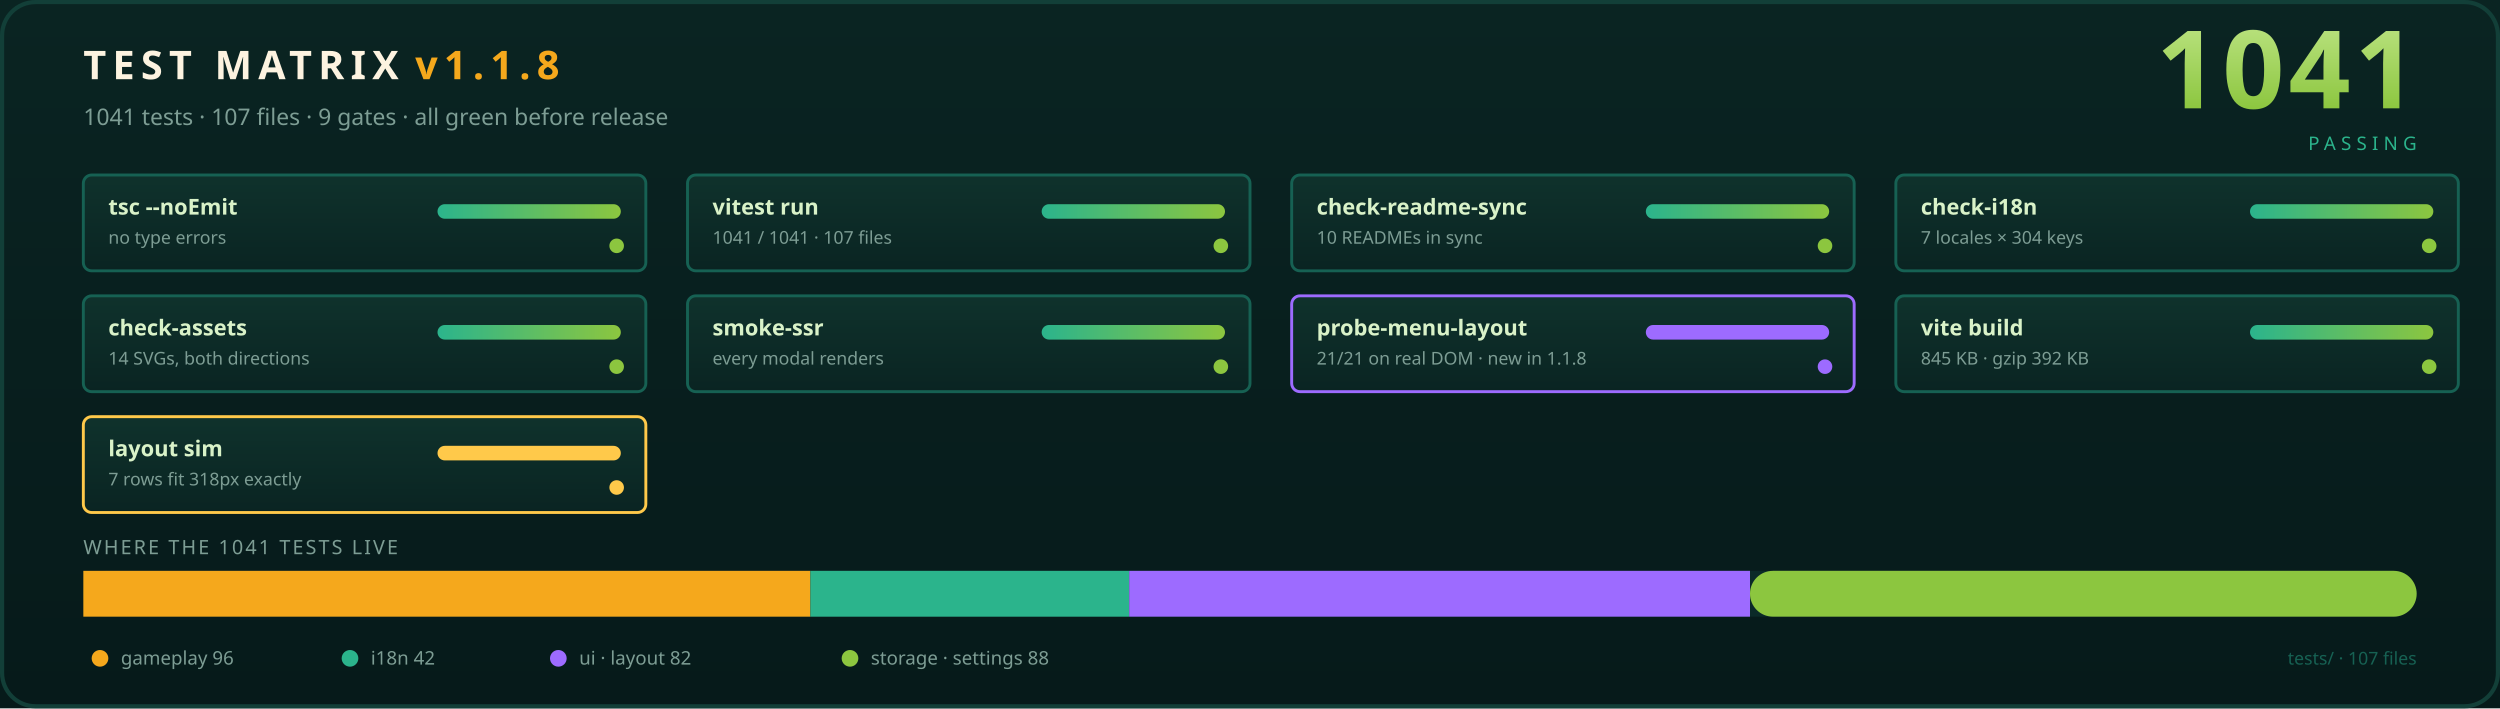
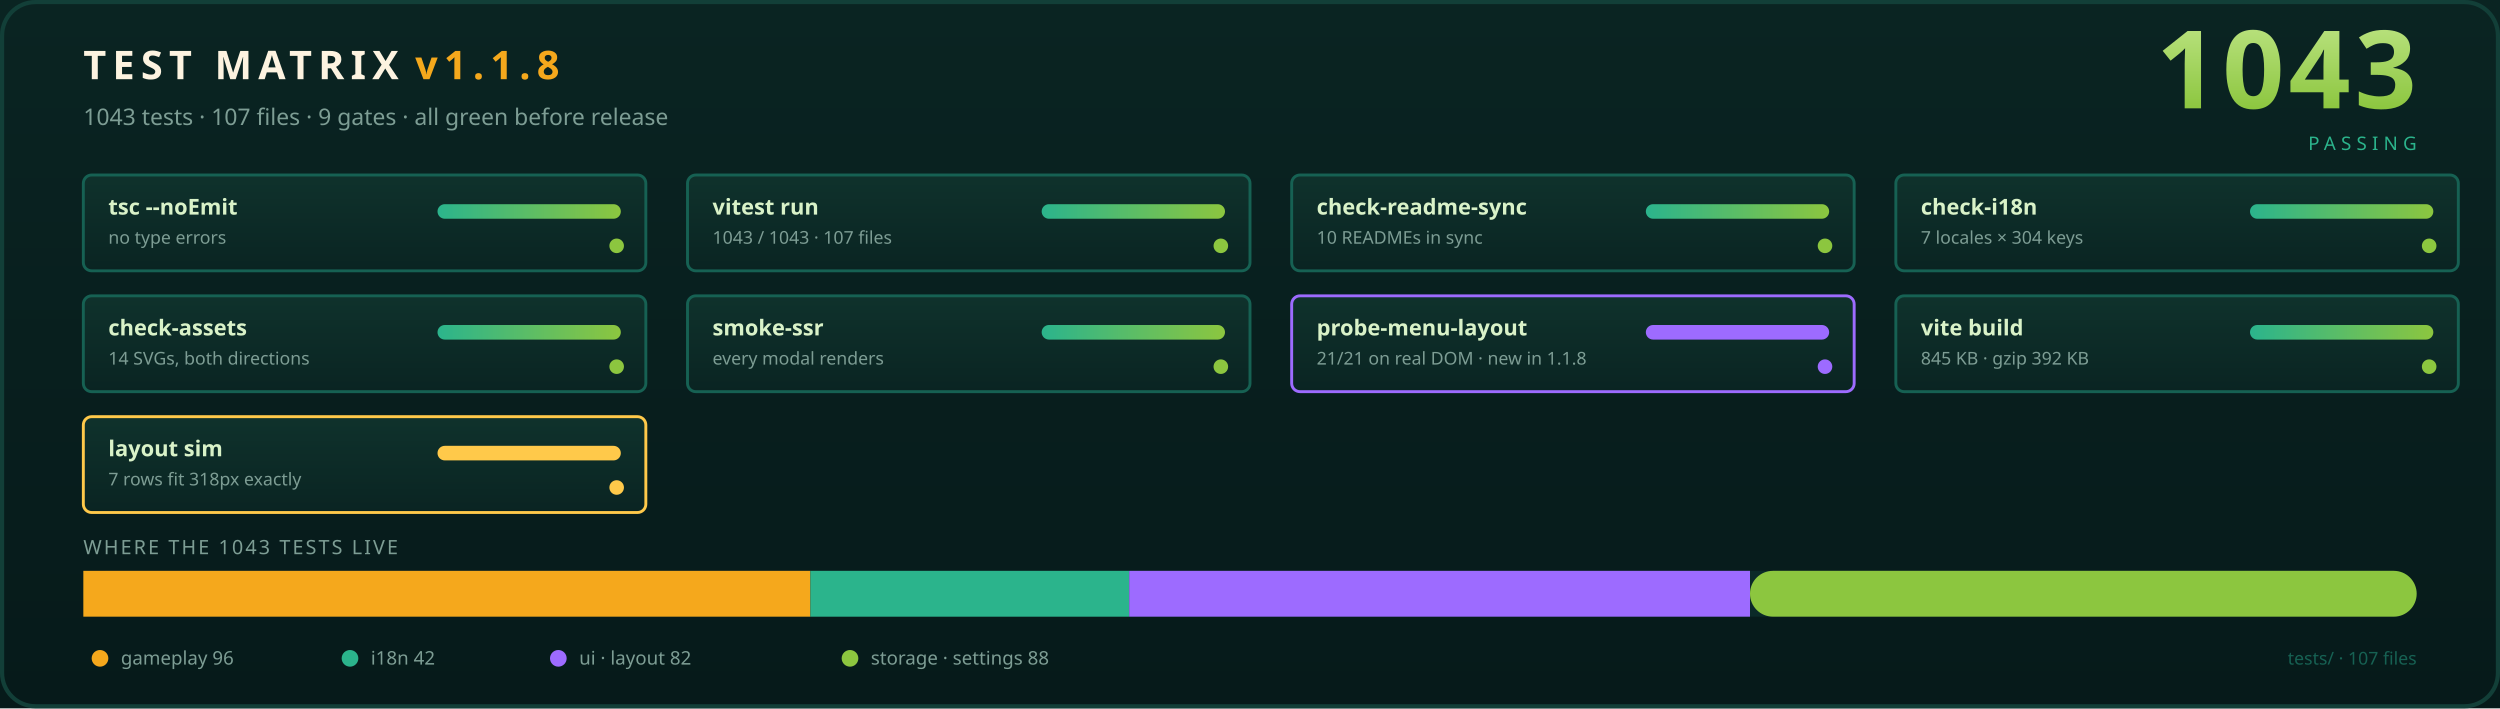
- <svg xmlns="http://www.w3.org/2000/svg" viewBox="0 0 1200 340" role="img" aria-label="Ma trận kiểm thử Lọ Chéo v1.1.8 — 1041 test trên 107 file, 9 cổng kiểm tra, phân bố theo nhóm (hoạt họa SMIL)">
+ <svg xmlns="http://www.w3.org/2000/svg" viewBox="0 0 1200 340" role="img" aria-label="Ma trận kiểm thử Lọ Chéo v1.1.8 — 1043 test trên 107 file, 9 cổng kiểm tra, phân bố theo nhóm (hoạt họa SMIL)">
  <defs>
    <filter id="tm-glow" x="-40%" y="-40%" width="180%" height="180%">
      <feGaussianBlur stdDeviation="4" result="b" />
      <feMerge>
        <feMergeNode in="b" />
        <feMergeNode in="SourceGraphic" />
      </feMerge>
    </filter>
    <linearGradient id="tmBg" x1="0" y1="0" x2="0" y2="1">
      <stop offset="0" stop-color="#0a2422" />
      <stop offset="1" stop-color="#061a1a" />
    </linearGradient>
    <linearGradient id="tmCard" x1="0" y1="0" x2="0" y2="1">
      <stop offset="0" stop-color="#0f322c" />
      <stop offset="1" stop-color="#0a2422" />
    </linearGradient>
    <linearGradient id="tmBar" x1="0" y1="0" x2="1" y2="0">
      <stop offset="0" stop-color="#2bb48c" />
      <stop offset="1" stop-color="#8cc63f" />
    </linearGradient>
    <linearGradient id="tmBig" x1="0" y1="0" x2="0" y2="1">
      <stop offset="0" stop-color="#b6e07a" />
      <stop offset="1" stop-color="#8cc63f" />
    </linearGradient>
  </defs>
  <rect width="1200" height="340" fill="url(#tmBg)" />
  <rect x="1" y="1" width="1198" height="338" rx="16" fill="none" stroke="#123f38" stroke-width="2" />
  <text x="40" y="38" font-family="'Arial Black','Bungee',sans-serif" font-weight="900" font-size="19" letter-spacing="3" fill="#fdf3e0">TEST MATRIX <tspan fill="#f5a81c">v1.1.8</tspan>
  </text>
-   <text x="40" y="60" font-family="system-ui,sans-serif" font-size="11" fill="#7d9d94">1041 tests · 107 files · 9 gates · all green before release</text>
-   <text x="1160" y="52" text-anchor="end" font-family="'Arial Black','Bungee',sans-serif" font-weight="900" font-size="52" fill="url(#tmBig)" letter-spacing="2">1041</text>
+   <text x="40" y="60" font-family="system-ui,sans-serif" font-size="11" fill="#7d9d94">1043 tests · 107 files · 9 gates · all green before release</text>
+   <text x="1160" y="52" text-anchor="end" font-family="'Arial Black','Bungee',sans-serif" font-weight="900" font-size="52" fill="url(#tmBig)" letter-spacing="2">1043</text>
  <text x="1160" y="72" text-anchor="end" font-family="system-ui,sans-serif" font-size="9" letter-spacing="2.5" fill="#2bb48c">PASSING</text>
  <g font-family="system-ui,sans-serif">
    <g transform="translate(40,84)">
      <rect width="270" height="46" rx="4" fill="url(#tmCard)" stroke="#166153" stroke-width="1.4" />
      <text x="12" y="19" font-size="10.5" fill="#d9f2c8" font-weight="700">tsc --noEmit</text>
      <text x="12" y="33" font-size="8.5" fill="#7d9d94">no type errors</text>
      <rect x="170" y="14" width="88" height="7" rx="3.5" fill="#0b2a28" />
      <rect x="170" y="14" width="88" height="7" rx="3.5" fill="url(#tmBar)">
        <animate attributeName="opacity" values="0.6;1;1;0.6" dur="9s" repeatCount="indefinite" />
      </rect>
      <circle cx="256" cy="34" r="3.5" fill="#8cc63f">
        <animate attributeName="opacity" values="1;0.3;1" dur="2.4s" repeatCount="indefinite" />
      </circle>
    </g>
    <g transform="translate(330,84)">
      <rect width="270" height="46" rx="4" fill="url(#tmCard)" stroke="#166153" stroke-width="1.4" />
      <text x="12" y="19" font-size="10.5" fill="#d9f2c8" font-weight="700">vitest run</text>
-       <text x="12" y="33" font-size="8.5" fill="#7d9d94">1041 / 1041 · 107 files</text>
+       <text x="12" y="33" font-size="8.5" fill="#7d9d94">1043 / 1043 · 107 files</text>
      <rect x="170" y="14" width="88" height="7" rx="3.5" fill="#0b2a28" />
      <rect x="170" y="14" width="88" height="7" rx="3.5" fill="url(#tmBar)">
        <animate attributeName="opacity" values="0.6;1;1;0.6" dur="9s" begin="0.6s" repeatCount="indefinite" />
      </rect>
      <circle cx="256" cy="34" r="3.5" fill="#8cc63f">
        <animate attributeName="opacity" values="1;0.3;1" dur="2.4s" begin="0.3s" repeatCount="indefinite" />
      </circle>
    </g>
    <g transform="translate(620,84)">
      <rect width="270" height="46" rx="4" fill="url(#tmCard)" stroke="#166153" stroke-width="1.4" />
      <text x="12" y="19" font-size="10.5" fill="#d9f2c8" font-weight="700">check-readme-sync</text>
      <text x="12" y="33" font-size="8.5" fill="#7d9d94">10 READMEs in sync</text>
      <rect x="170" y="14" width="88" height="7" rx="3.5" fill="#0b2a28" />
      <rect x="170" y="14" width="88" height="7" rx="3.5" fill="url(#tmBar)">
        <animate attributeName="opacity" values="0.6;1;1;0.6" dur="9s" begin="1.2s" repeatCount="indefinite" />
      </rect>
      <circle cx="256" cy="34" r="3.5" fill="#8cc63f">
        <animate attributeName="opacity" values="1;0.3;1" dur="2.4s" begin="0.6s" repeatCount="indefinite" />
      </circle>
    </g>
    <g transform="translate(910,84)">
      <rect width="270" height="46" rx="4" fill="url(#tmCard)" stroke="#166153" stroke-width="1.4" />
      <text x="12" y="19" font-size="10.5" fill="#d9f2c8" font-weight="700">check-i18n</text>
      <text x="12" y="33" font-size="8.5" fill="#7d9d94">7 locales × 304 keys</text>
      <rect x="170" y="14" width="88" height="7" rx="3.5" fill="#0b2a28" />
      <rect x="170" y="14" width="88" height="7" rx="3.5" fill="url(#tmBar)">
        <animate attributeName="opacity" values="0.6;1;1;0.6" dur="9s" begin="1.8s" repeatCount="indefinite" />
      </rect>
      <circle cx="256" cy="34" r="3.5" fill="#8cc63f">
        <animate attributeName="opacity" values="1;0.3;1" dur="2.4s" begin="0.9s" repeatCount="indefinite" />
      </circle>
    </g>
    <g transform="translate(40,142)">
      <rect width="270" height="46" rx="4" fill="url(#tmCard)" stroke="#166153" stroke-width="1.4" />
      <text x="12" y="19" font-size="10.5" fill="#d9f2c8" font-weight="700">check-assets</text>
      <text x="12" y="33" font-size="8.5" fill="#7d9d94">14 SVGs, both directions</text>
      <rect x="170" y="14" width="88" height="7" rx="3.5" fill="#0b2a28" />
      <rect x="170" y="14" width="88" height="7" rx="3.5" fill="url(#tmBar)">
        <animate attributeName="opacity" values="0.6;1;1;0.6" dur="9s" begin="2.4s" repeatCount="indefinite" />
      </rect>
      <circle cx="256" cy="34" r="3.5" fill="#8cc63f">
        <animate attributeName="opacity" values="1;0.3;1" dur="2.4s" begin="1.2s" repeatCount="indefinite" />
      </circle>
    </g>
    <g transform="translate(330,142)">
      <rect width="270" height="46" rx="4" fill="url(#tmCard)" stroke="#166153" stroke-width="1.4" />
      <text x="12" y="19" font-size="10.5" fill="#d9f2c8" font-weight="700">smoke-ssr</text>
      <text x="12" y="33" font-size="8.5" fill="#7d9d94">every modal renders</text>
      <rect x="170" y="14" width="88" height="7" rx="3.5" fill="#0b2a28" />
      <rect x="170" y="14" width="88" height="7" rx="3.5" fill="url(#tmBar)">
        <animate attributeName="opacity" values="0.6;1;1;0.6" dur="9s" begin="3s" repeatCount="indefinite" />
      </rect>
      <circle cx="256" cy="34" r="3.5" fill="#8cc63f">
        <animate attributeName="opacity" values="1;0.3;1" dur="2.4s" begin="1.5s" repeatCount="indefinite" />
      </circle>
    </g>
    <g transform="translate(620,142)">
      <rect width="270" height="46" rx="4" fill="url(#tmCard)" stroke="#9d6bff" stroke-width="1.4" />
      <text x="12" y="19" font-size="10.5" fill="#d9f2c8" font-weight="700">probe-menu-layout</text>
      <text x="12" y="33" font-size="8.5" fill="#7d9d94">21/21 on real DOM · new in 1.1.8</text>
      <rect x="170" y="14" width="88" height="7" rx="3.5" fill="#0b2a28" />
      <rect x="170" y="14" width="88" height="7" rx="3.5" fill="#9d6bff" />
      <circle cx="256" cy="34" r="3.5" fill="#9d6bff">
        <animate attributeName="opacity" values="1;0.3;1" dur="2.4s" begin="1.8s" repeatCount="indefinite" />
      </circle>
    </g>
    <g transform="translate(910,142)">
      <rect width="270" height="46" rx="4" fill="url(#tmCard)" stroke="#166153" stroke-width="1.4" />
      <text x="12" y="19" font-size="10.5" fill="#d9f2c8" font-weight="700">vite build</text>
      <text x="12" y="33" font-size="8.5" fill="#7d9d94">845 KB · gzip 392 KB</text>
      <rect x="170" y="14" width="88" height="7" rx="3.5" fill="#0b2a28" />
      <rect x="170" y="14" width="88" height="7" rx="3.5" fill="url(#tmBar)">
        <animate attributeName="opacity" values="0.6;1;1;0.6" dur="9s" begin="4.2s" repeatCount="indefinite" />
      </rect>
      <circle cx="256" cy="34" r="3.5" fill="#8cc63f">
        <animate attributeName="opacity" values="1;0.3;1" dur="2.4s" begin="2.1s" repeatCount="indefinite" />
      </circle>
    </g>
    <g transform="translate(40,200)">
      <rect width="270" height="46" rx="4" fill="url(#tmCard)" stroke="#ffc94a" stroke-width="1.4" />
      <text x="12" y="19" font-size="10.5" fill="#d9f2c8" font-weight="700">layout sim</text>
      <text x="12" y="33" font-size="8.5" fill="#7d9d94">7 rows fit 318px exactly</text>
      <rect x="170" y="14" width="88" height="7" rx="3.5" fill="#0b2a28" />
      <rect x="170" y="14" width="88" height="7" rx="3.5" fill="#ffc94a" />
      <circle cx="256" cy="34" r="3.5" fill="#ffc94a">
        <animate attributeName="opacity" values="1;0.3;1" dur="2.4s" begin="2.4s" repeatCount="indefinite" />
      </circle>
    </g>
  </g>
-   <text x="40" y="266" font-family="system-ui,sans-serif" font-size="9.5" letter-spacing="1" fill="#7d9d94">WHERE THE 1041 TESTS LIVE</text>
+   <text x="40" y="266" font-family="system-ui,sans-serif" font-size="9.5" letter-spacing="1" fill="#7d9d94">WHERE THE 1043 TESTS LIVE</text>
  <g transform="translate(40,274)">
    <rect width="1120" height="22" rx="11" fill="#0b2a28" />
    <rect x="0" y="0" width="349" height="22" fill="#f5a81c">
      <animate attributeName="opacity" values="0.55;1;1;0.55" dur="9s" begin="0s" repeatCount="indefinite" />
    </rect>
    <rect x="349" y="0" width="153" height="22" fill="#2bb48c">
      <animate attributeName="opacity" values="0.55;1;1;0.55" dur="9s" begin="0.8s" repeatCount="indefinite" />
    </rect>
    <rect x="502" y="0" width="298" height="22" fill="#9d6bff">
      <animate attributeName="opacity" values="0.55;1;1;0.55" dur="9s" begin="1.6s" repeatCount="indefinite" />
    </rect>
    <rect x="800" y="0" width="320" height="22" rx="11" fill="#8cc63f">
      <animate attributeName="opacity" values="0.55;1;1;0.55" dur="9s" begin="2.4s" repeatCount="indefinite" />
    </rect>
  </g>
  <g font-family="system-ui,sans-serif" font-size="9" fill="#7d9d94">
    <circle cx="48" cy="316" r="4" fill="#f5a81c" />
    <text x="58" y="319">gameplay 96</text>
    <circle cx="168" cy="316" r="4" fill="#2bb48c" />
    <text x="178" y="319">i18n 42</text>
    <circle cx="268" cy="316" r="4" fill="#9d6bff" />
    <text x="278" y="319">ui · layout 82</text>
    <circle cx="408" cy="316" r="4" fill="#8cc63f" />
    <text x="418" y="319">storage · settings 88</text>
  </g>
  <text x="1160" y="319" text-anchor="end" font-family="system-ui,sans-serif" font-size="8.5" fill="#166153">tests/ · 107 files</text>
</svg>
